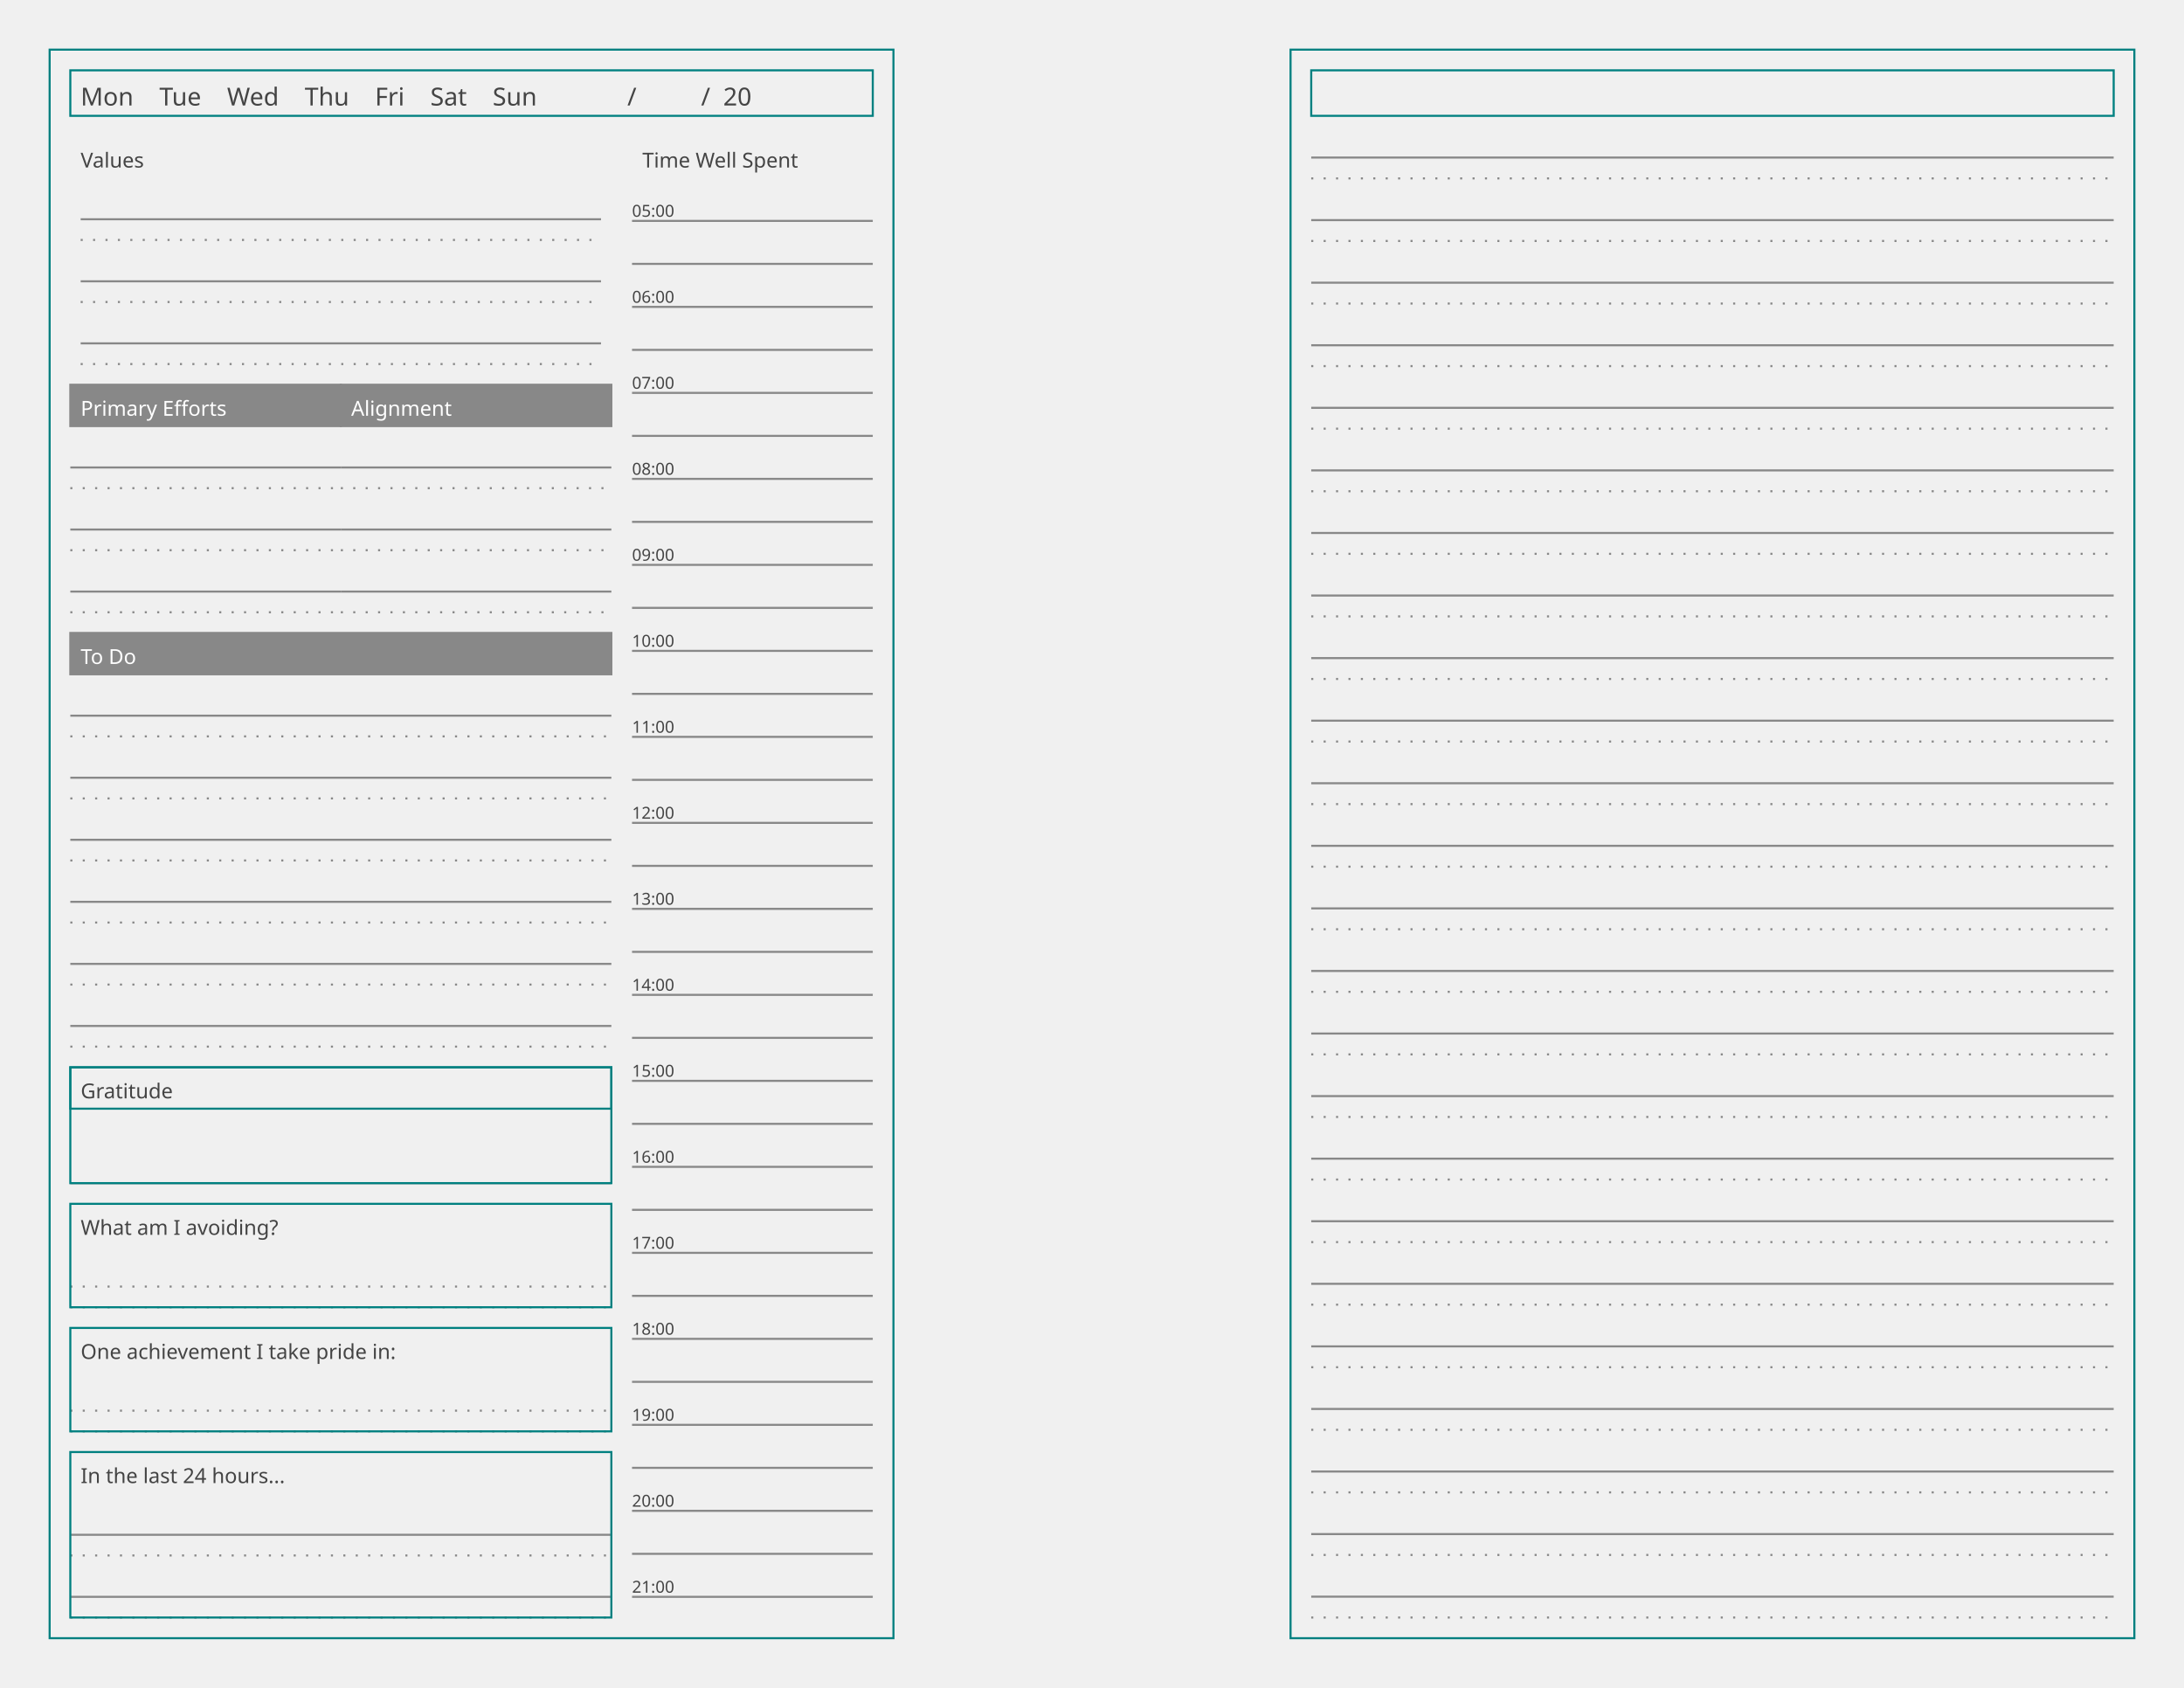
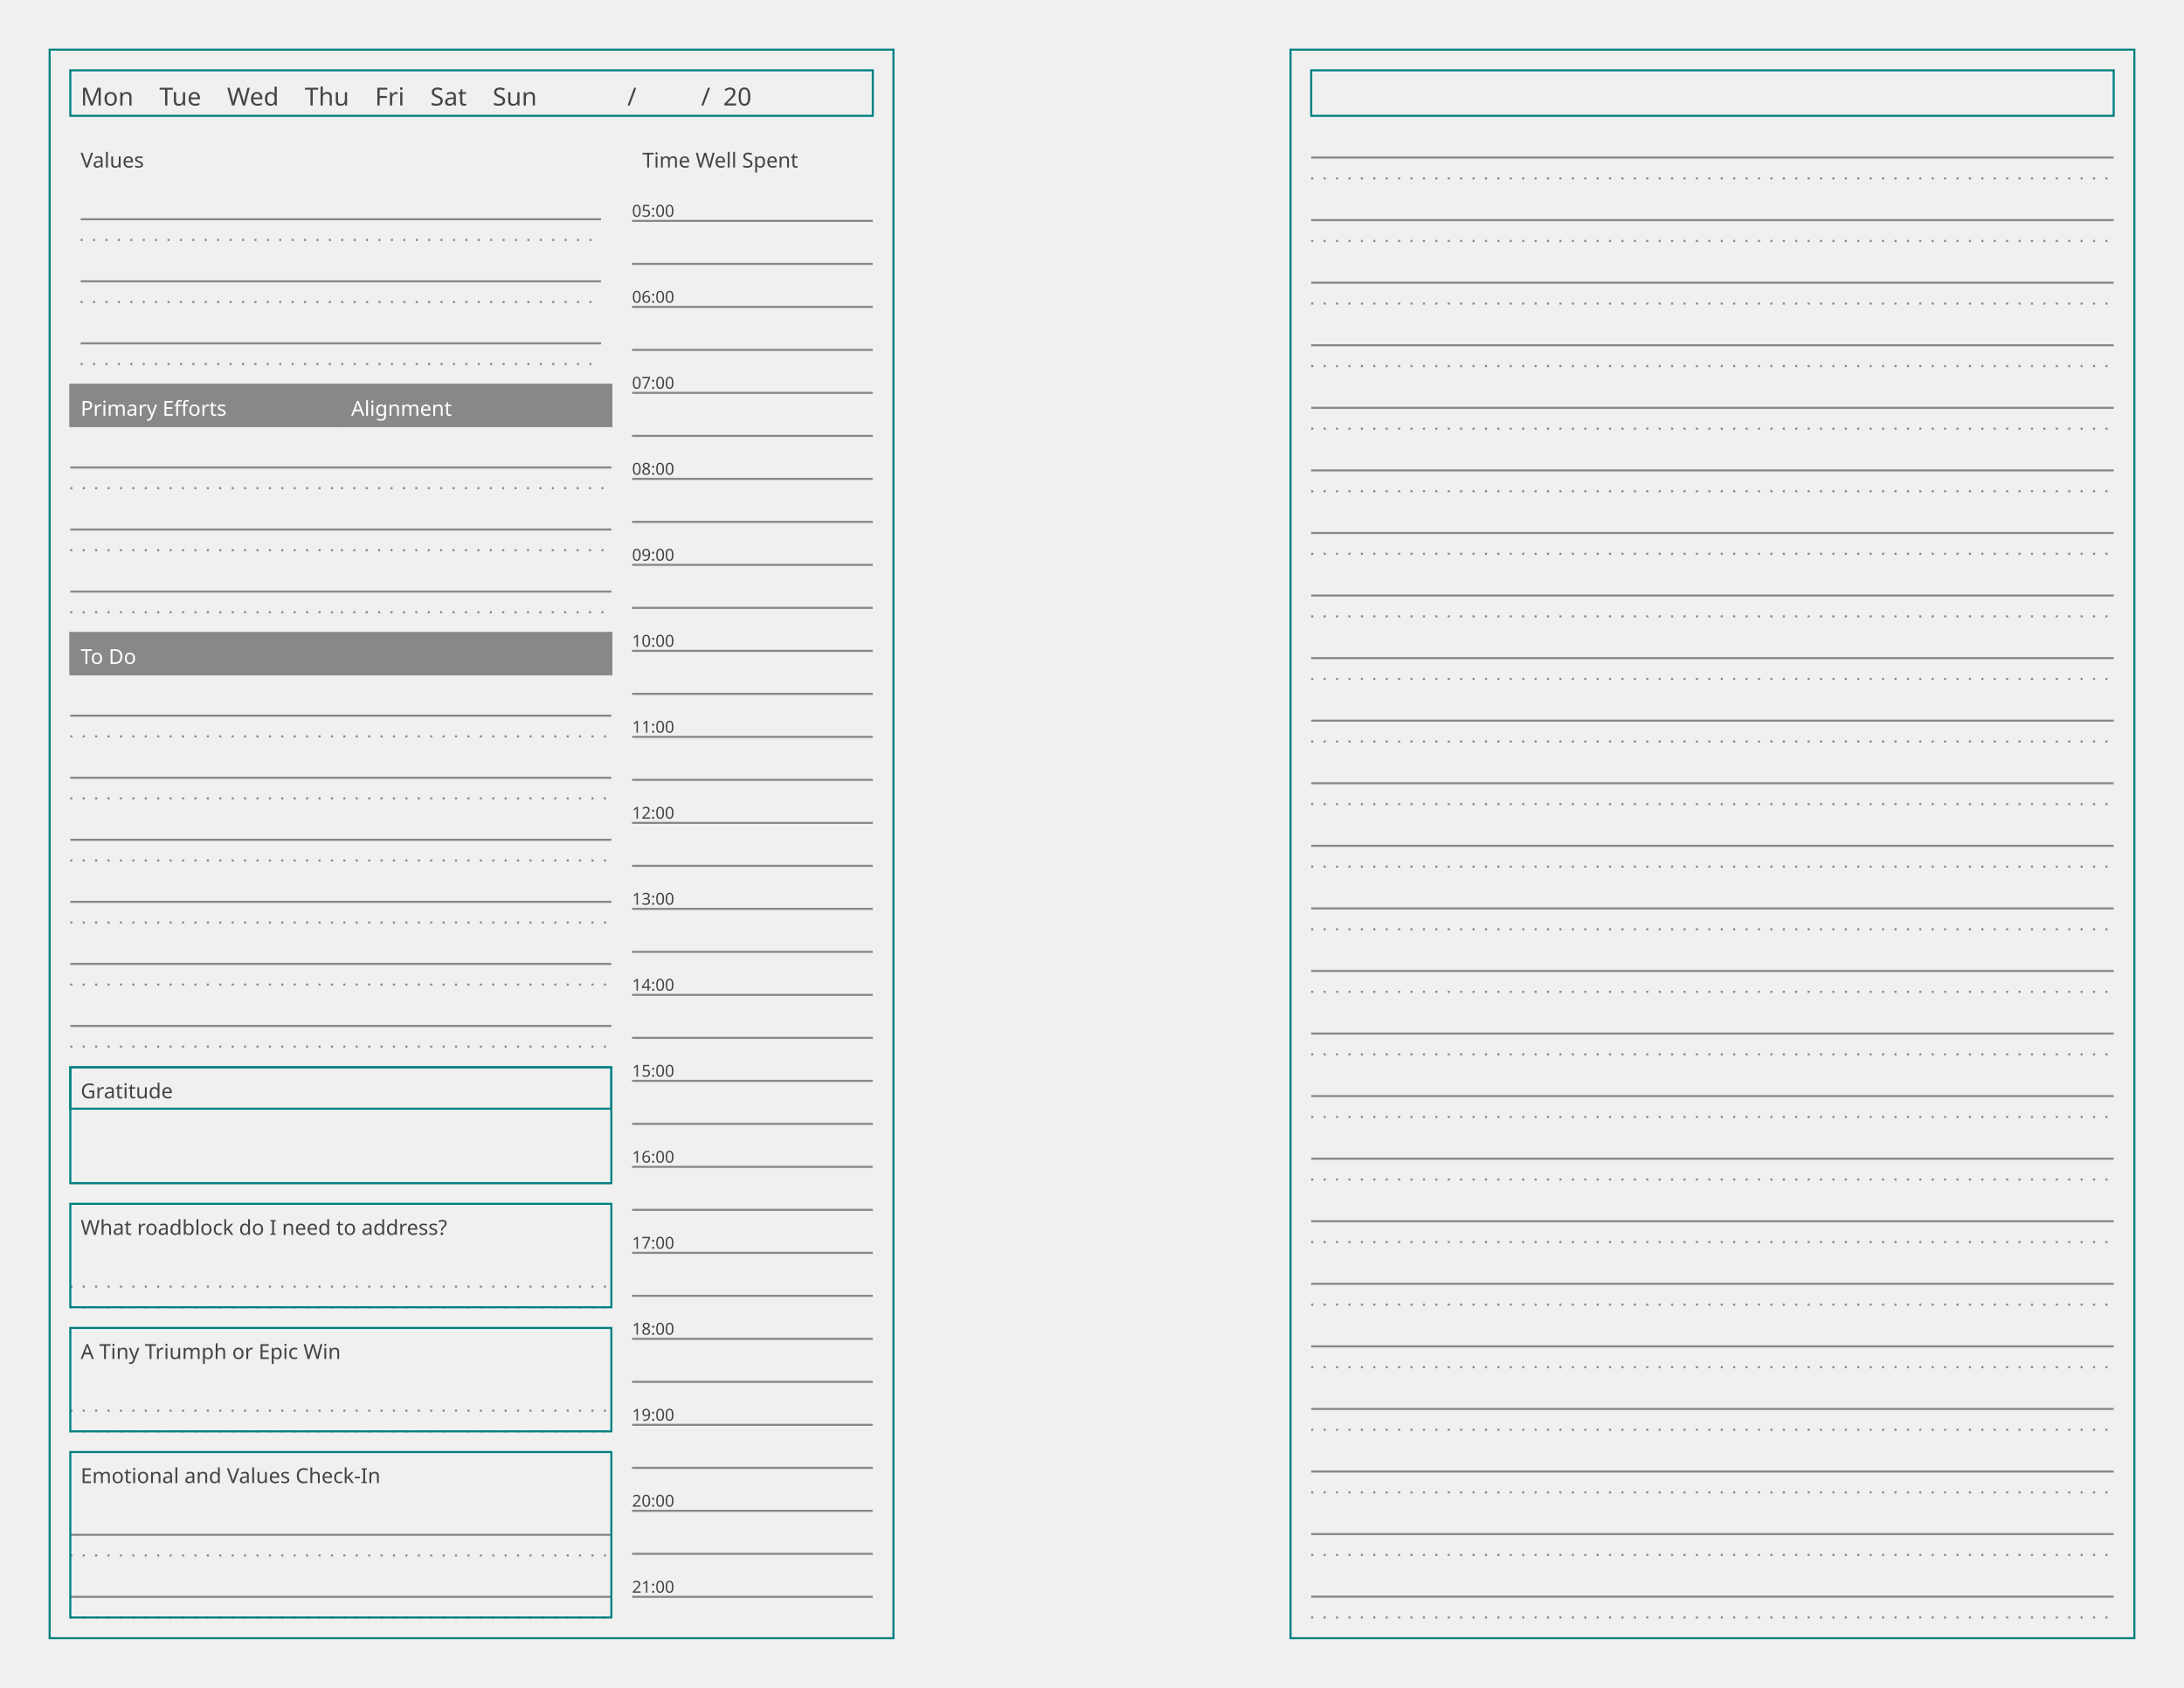
<svg xmlns="http://www.w3.org/2000/svg" baseProfile="tiny" height="8.5in" version="1.2" width="11in">
  <defs />
  <g transform="translate(24.0, 24.0)">
    <rect fill="none" height="768.0" stroke="#008080" width="408.0" x="0" y="0" />
    <g transform="translate(10, 10)">
      <rect fill="none" height="22" stroke="#008080" stroke-width="1" width="388.0" x="0" y="0" />
      <text alignment-baseline="text-after-edge" fill="#444444" font-family="Trebuchet MS" font-size="12" text-anchor="start" transform="translate(5,17)">Mon    Tue    Wed    Thu    Fri    Sat    Sun              /          /  20          </text>
    </g>
    <g transform="translate(10, 32)">
      <g transform="translate(0,10)">
        <g>
          <g transform="translate(0,0)">
            <text alignment-baseline="text-after-edge" fill="#444444" font-family="Ubuntu Mono" font-size="10" text-anchor="start" transform="translate(5,15)">Values</text>
          </g>
          <g transform="translate(0,20)">
            <g>
              <line stroke="#888888" stroke-dasharray="1,5" stroke-width="1" transform="translate(5,30.0)" x1="0" x2="251.6" y1="0" y2="0" />
              <line stroke="#888888" stroke-dasharray="1,5" stroke-width="1" transform="translate(5,60.0)" x1="0" x2="251.6" y1="0" y2="0" />
              <line stroke="#888888" stroke-dasharray="1,5" stroke-width="1" transform="translate(5,90.0)" x1="0" x2="251.6" y1="0" y2="0" />
            </g>
            <g>
              <line stroke="#888888" stroke-dasharray="1,0" stroke-width="1" transform="translate(5,20.0)" x1="0" x2="251.6" y1="0" y2="0" />
              <line stroke="#888888" stroke-dasharray="1,0" stroke-width="1" transform="translate(5,50.0)" x1="0" x2="251.6" y1="0" y2="0" />
              <line stroke="#888888" stroke-dasharray="1,0" stroke-width="1" transform="translate(5,80.0)" x1="0" x2="251.6" y1="0" y2="0" />
            </g>
          </g>
        </g>
      </g>
      <g transform="translate(0,130)">
        <g>
          <g transform="translate(0,0)">
            <g>
              <g transform="translate(0,0)">
                <rect fill="#888888" height="20" stroke="#888888" stroke-width="1" width="130.8" x="0" y="0" />
                <text alignment-baseline="text-after-edge" fill="#ffffff" font-family="Trebuchet MS" font-size="10" text-anchor="start" transform="translate(5,15)">Primary Efforts</text>
              </g>
              <g transform="translate(0,20)">
                <g>
                  <line stroke="#888888" stroke-dasharray="1,5" stroke-width="1" transform="translate(0,30.0)" x1="0" x2="130.8" y1="0" y2="0" />
                  <line stroke="#888888" stroke-dasharray="1,5" stroke-width="1" transform="translate(0,60.0)" x1="0" x2="130.8" y1="0" y2="0" />
                  <line stroke="#888888" stroke-dasharray="1,5" stroke-width="1" transform="translate(0,90.0)" x1="0" x2="130.8" y1="0" y2="0" />
                </g>
                <g>
                  <line stroke="#888888" stroke-dasharray="1,0" stroke-width="1" transform="translate(0,20.0)" x1="0" x2="130.8" y1="0" y2="0" />
                  <line stroke="#888888" stroke-dasharray="1,0" stroke-width="1" transform="translate(0,50.0)" x1="0" x2="130.8" y1="0" y2="0" />
                  <line stroke="#888888" stroke-dasharray="1,0" stroke-width="1" transform="translate(0,80.0)" x1="0" x2="130.8" y1="0" y2="0" />
                </g>
              </g>
            </g>
          </g>
          <g transform="translate(130.8,0)">
            <g>
              <g transform="translate(0,0)">
                <rect fill="#888888" height="20" stroke="#888888" stroke-width="1" width="130.8" x="0" y="0" />
                <text alignment-baseline="text-after-edge" fill="#ffffff" font-family="Trebuchet MS" font-size="10" text-anchor="start" transform="translate(5,15)">Alignment</text>
              </g>
              <g transform="translate(0,20)">
                <g>
                  <line stroke="#888888" stroke-dasharray="1,5" stroke-width="1" transform="translate(0,30.0)" x1="0" x2="130.8" y1="0" y2="0" />
                  <line stroke="#888888" stroke-dasharray="1,5" stroke-width="1" transform="translate(0,60.0)" x1="0" x2="130.8" y1="0" y2="0" />
                  <line stroke="#888888" stroke-dasharray="1,5" stroke-width="1" transform="translate(0,90.0)" x1="0" x2="130.8" y1="0" y2="0" />
                </g>
                <g>
                  <line stroke="#888888" stroke-dasharray="1,0" stroke-width="1" transform="translate(0,20.0)" x1="0" x2="130.8" y1="0" y2="0" />
                  <line stroke="#888888" stroke-dasharray="1,0" stroke-width="1" transform="translate(0,50.0)" x1="0" x2="130.8" y1="0" y2="0" />
                  <line stroke="#888888" stroke-dasharray="1,0" stroke-width="1" transform="translate(0,80.0)" x1="0" x2="130.8" y1="0" y2="0" />
                </g>
              </g>
            </g>
          </g>
        </g>
      </g>
      <g transform="translate(0,250)">
        <g>
          <g transform="translate(0,0)">
            <rect fill="#888888" height="20" stroke="#888888" stroke-width="1" width="261.6" x="0" y="0" />
            <text alignment-baseline="text-after-edge" fill="#ffffff" font-family="Ubuntu Mono" font-size="10" text-anchor="start" transform="translate(5,15)">To Do</text>
          </g>
          <g transform="translate(0,20)">
            <g>
              <line stroke="#888888" stroke-dasharray="1,5" stroke-width="1" transform="translate(0,30.0)" x1="0" x2="261.6" y1="0" y2="0" />
              <line stroke="#888888" stroke-dasharray="1,5" stroke-width="1" transform="translate(0,60.0)" x1="0" x2="261.6" y1="0" y2="0" />
              <line stroke="#888888" stroke-dasharray="1,5" stroke-width="1" transform="translate(0,90.0)" x1="0" x2="261.6" y1="0" y2="0" />
              <line stroke="#888888" stroke-dasharray="1,5" stroke-width="1" transform="translate(0,120.0)" x1="0" x2="261.6" y1="0" y2="0" />
              <line stroke="#888888" stroke-dasharray="1,5" stroke-width="1" transform="translate(0,150.0)" x1="0" x2="261.6" y1="0" y2="0" />
              <line stroke="#888888" stroke-dasharray="1,5" stroke-width="1" transform="translate(0,180.0)" x1="0" x2="261.6" y1="0" y2="0" />
            </g>
            <g>
              <line stroke="#888888" stroke-dasharray="1,0" stroke-width="1" transform="translate(0,20.0)" x1="0" x2="261.6" y1="0" y2="0" />
              <line stroke="#888888" stroke-dasharray="1,0" stroke-width="1" transform="translate(0,50.0)" x1="0" x2="261.6" y1="0" y2="0" />
              <line stroke="#888888" stroke-dasharray="1,0" stroke-width="1" transform="translate(0,80.0)" x1="0" x2="261.6" y1="0" y2="0" />
              <line stroke="#888888" stroke-dasharray="1,0" stroke-width="1" transform="translate(0,110.0)" x1="0" x2="261.6" y1="0" y2="0" />
              <line stroke="#888888" stroke-dasharray="1,0" stroke-width="1" transform="translate(0,140.0)" x1="0" x2="261.6" y1="0" y2="0" />
              <line stroke="#888888" stroke-dasharray="1,0" stroke-width="1" transform="translate(0,170.0)" x1="0" x2="261.6" y1="0" y2="0" />
            </g>
          </g>
        </g>
      </g>
      <g transform="translate(0,460)">
        <g>
          <g transform="translate(0,0)">
            <rect fill="none" height="20" stroke="#008080" stroke-width="1" width="261.6" x="0" y="0" />
            <text alignment-baseline="text-after-edge" fill="#444444" font-family="Trebuchet MS" font-size="10" text-anchor="start" transform="translate(5,15)">Gratitude</text>
          </g>
          <g transform="translate(0,20)">
            <line stroke="#888888" stroke-dasharray="1,0" stroke-width="1" transform="translate(0,36.0)" x1="0" x2="261.6" y1="0" y2="0" />
          </g>
        </g>
        <rect fill="none" height="56.0" stroke="#008080" stroke-width="1" width="261.6" x="0" y="0" />
      </g>
      <g transform="translate(0,526.0)">
        <g>
          <g transform="translate(0,0)">
-             <text alignment-baseline="text-after-edge" fill="#444444" font-family="Ubuntu Mono" font-size="10" text-anchor="start" transform="translate(5,15)">What am I avoiding?</text>
+             <text alignment-baseline="text-after-edge" fill="#444444" font-family="Ubuntu Mono" font-size="10" text-anchor="start" transform="translate(5,15)">What roadblock do I need to address?</text>
          </g>
          <g transform="translate(0,20)">
            <g>
              <line stroke="#888888" stroke-dasharray="1,5" stroke-width="1" transform="translate(0,30.0)" x1="0" x2="261.6" y1="0" y2="0" />
            </g>
            <g>
              <line stroke="#888888" stroke-dasharray="1,5" stroke-width="1" transform="translate(0,20.0)" x1="0" x2="261.6" y1="0" y2="0" />
            </g>
          </g>
        </g>
        <rect fill="none" height="50" stroke="#008080" stroke-width="1" width="261.6" x="0" y="0" />
      </g>
      <g transform="translate(0,586.0)">
        <g>
          <g transform="translate(0,0)">
-             <text alignment-baseline="text-after-edge" fill="#444444" font-family="Ubuntu Mono" font-size="10" text-anchor="start" transform="translate(5,15)">One achievement I take pride in:</text>
+             <text alignment-baseline="text-after-edge" fill="#444444" font-family="Ubuntu Mono" font-size="10" text-anchor="start" transform="translate(5,15)">A Tiny Triumph or Epic Win</text>
          </g>
          <g transform="translate(0,20)">
            <g>
              <line stroke="#888888" stroke-dasharray="1,5" stroke-width="1" transform="translate(0,30.0)" x1="0" x2="261.6" y1="0" y2="0" />
            </g>
            <g>
              <line stroke="#888888" stroke-dasharray="1,5" stroke-width="1" transform="translate(0,20.0)" x1="0" x2="261.6" y1="0" y2="0" />
            </g>
          </g>
        </g>
        <rect fill="none" height="50" stroke="#008080" stroke-width="1" width="261.6" x="0" y="0" />
      </g>
      <g transform="translate(0,646.0)">
        <g>
          <g transform="translate(0,0)">
-             <text alignment-baseline="text-after-edge" fill="#444444" font-family="Ubuntu Mono" font-size="10" text-anchor="start" transform="translate(5,15)">In the last 24 hours...</text>
+             <text alignment-baseline="text-after-edge" fill="#444444" font-family="Ubuntu Mono" font-size="10" text-anchor="start" transform="translate(5,15)">Emotional and Values Check-In</text>
          </g>
          <g transform="translate(0,20)">
            <g>
              <line stroke="#888888" stroke-dasharray="1,5" stroke-width="1" transform="translate(0,30.0)" x1="0" x2="261.6" y1="0" y2="0" />
              <line stroke="#888888" stroke-dasharray="1,5" stroke-width="1" transform="translate(0,60.0)" x1="0" x2="261.6" y1="0" y2="0" />
            </g>
            <g>
              <line stroke="#888888" stroke-dasharray="1,0" stroke-width="1" transform="translate(0,20.0)" x1="0" x2="261.6" y1="0" y2="0" />
              <line stroke="#888888" stroke-dasharray="1,0" stroke-width="1" transform="translate(0,50.0)" x1="0" x2="261.6" y1="0" y2="0" />
            </g>
          </g>
        </g>
        <rect fill="none" height="80" stroke="#008080" stroke-width="1" width="261.6" x="0" y="0" />
      </g>
    </g>
    <g transform="translate(281.6,32)">
      <g>
        <rect fill="none" height="20" stroke="none" width="116.4" x="0" y="10" />
        <text alignment-baseline="text-after-edge" fill="#444444" font-family="Ubuntu Mono" font-size="10" text-anchor="start" x="5" y="25">Time Well Spent</text>
      </g>
      <g>
        <text alignment-baseline="text-after-edge" fill="#444444" font-family="Ubuntu Mono" font-size="8" text-anchor="start" x="0" y="48.788">05:00</text>
        <line stroke="#888888" x1="0" x2="116.4" y1="50.788" y2="50.788" />
        <line stroke="#888888" x1="0" x2="116.4" y1="71.576" y2="71.576" />
        <text alignment-baseline="text-after-edge" fill="#444444" font-family="Ubuntu Mono" font-size="8" text-anchor="start" x="0" y="90.364">06:00</text>
        <line stroke="#888888" x1="0" x2="116.4" y1="92.364" y2="92.364" />
        <line stroke="#888888" x1="0" x2="116.4" y1="113.152" y2="113.152" />
        <text alignment-baseline="text-after-edge" fill="#444444" font-family="Ubuntu Mono" font-size="8" text-anchor="start" x="0" y="131.939">07:00</text>
        <line stroke="#888888" x1="0" x2="116.4" y1="133.939" y2="133.939" />
        <line stroke="#888888" x1="0" x2="116.4" y1="154.727" y2="154.727" />
        <text alignment-baseline="text-after-edge" fill="#444444" font-family="Ubuntu Mono" font-size="8" text-anchor="start" x="0" y="173.515">08:00</text>
        <line stroke="#888888" x1="0" x2="116.4" y1="175.515" y2="175.515" />
        <line stroke="#888888" x1="0" x2="116.4" y1="196.303" y2="196.303" />
        <text alignment-baseline="text-after-edge" fill="#444444" font-family="Ubuntu Mono" font-size="8" text-anchor="start" x="0" y="215.091">09:00</text>
        <line stroke="#888888" x1="0" x2="116.4" y1="217.091" y2="217.091" />
        <line stroke="#888888" x1="0" x2="116.4" y1="237.879" y2="237.879" />
        <text alignment-baseline="text-after-edge" fill="#444444" font-family="Ubuntu Mono" font-size="8" text-anchor="start" x="0" y="256.667">10:00</text>
        <line stroke="#888888" x1="0" x2="116.4" y1="258.667" y2="258.667" />
        <line stroke="#888888" x1="0" x2="116.4" y1="279.455" y2="279.455" />
        <text alignment-baseline="text-after-edge" fill="#444444" font-family="Ubuntu Mono" font-size="8" text-anchor="start" x="0" y="298.242">11:00</text>
        <line stroke="#888888" x1="0" x2="116.4" y1="300.242" y2="300.242" />
        <line stroke="#888888" x1="0" x2="116.4" y1="321.03" y2="321.03" />
        <text alignment-baseline="text-after-edge" fill="#444444" font-family="Ubuntu Mono" font-size="8" text-anchor="start" x="0" y="339.818">12:00</text>
        <line stroke="#888888" x1="0" x2="116.4" y1="341.818" y2="341.818" />
        <line stroke="#888888" x1="0" x2="116.4" y1="362.606" y2="362.606" />
        <text alignment-baseline="text-after-edge" fill="#444444" font-family="Ubuntu Mono" font-size="8" text-anchor="start" x="0" y="381.394">13:00</text>
        <line stroke="#888888" x1="0" x2="116.4" y1="383.394" y2="383.394" />
        <line stroke="#888888" x1="0" x2="116.4" y1="404.182" y2="404.182" />
        <text alignment-baseline="text-after-edge" fill="#444444" font-family="Ubuntu Mono" font-size="8" text-anchor="start" x="0" y="422.97">14:00</text>
        <line stroke="#888888" x1="0" x2="116.4" y1="424.97" y2="424.97" />
        <line stroke="#888888" x1="0" x2="116.4" y1="445.758" y2="445.758" />
        <text alignment-baseline="text-after-edge" fill="#444444" font-family="Ubuntu Mono" font-size="8" text-anchor="start" x="0" y="464.545">15:00</text>
        <line stroke="#888888" x1="0" x2="116.4" y1="466.545" y2="466.545" />
        <line stroke="#888888" x1="0" x2="116.4" y1="487.333" y2="487.333" />
        <text alignment-baseline="text-after-edge" fill="#444444" font-family="Ubuntu Mono" font-size="8" text-anchor="start" x="0" y="506.121">16:00</text>
        <line stroke="#888888" x1="0" x2="116.4" y1="508.121" y2="508.121" />
        <line stroke="#888888" x1="0" x2="116.4" y1="528.909" y2="528.909" />
        <text alignment-baseline="text-after-edge" fill="#444444" font-family="Ubuntu Mono" font-size="8" text-anchor="start" x="0" y="547.697">17:00</text>
        <line stroke="#888888" x1="0" x2="116.4" y1="549.697" y2="549.697" />
        <line stroke="#888888" x1="0" x2="116.4" y1="570.485" y2="570.485" />
        <text alignment-baseline="text-after-edge" fill="#444444" font-family="Ubuntu Mono" font-size="8" text-anchor="start" x="0" y="589.273">18:00</text>
        <line stroke="#888888" x1="0" x2="116.4" y1="591.273" y2="591.273" />
        <line stroke="#888888" x1="0" x2="116.4" y1="612.061" y2="612.061" />
        <text alignment-baseline="text-after-edge" fill="#444444" font-family="Ubuntu Mono" font-size="8" text-anchor="start" x="0" y="630.848">19:00</text>
        <line stroke="#888888" x1="0" x2="116.4" y1="632.848" y2="632.848" />
        <line stroke="#888888" x1="0" x2="116.4" y1="653.636" y2="653.636" />
        <text alignment-baseline="text-after-edge" fill="#444444" font-family="Ubuntu Mono" font-size="8" text-anchor="start" x="0" y="672.424">20:00</text>
        <line stroke="#888888" x1="0" x2="116.4" y1="674.424" y2="674.424" />
        <line stroke="#888888" x1="0" x2="116.4" y1="695.212" y2="695.212" />
        <text alignment-baseline="text-after-edge" fill="#444444" font-family="Ubuntu Mono" font-size="8" text-anchor="start" x="0" y="714.0">21:00</text>
        <line stroke="#888888" x1="0" x2="116.4" y1="716.0" y2="716.0" />
      </g>
    </g>
  </g>
  <g transform="translate(624.0, 24.0)">
    <rect fill="none" height="768.0" stroke="#008080" width="408.0" x="0" y="0" />
    <g transform="translate(10, 10)">
      <rect fill="none" height="22" stroke="#008080" stroke-width="1" width="388.0" x="0" y="0" />
      <text alignment-baseline="text-after-edge" fill="#444444" font-family="Trebuchet MS" font-size="12" text-anchor="start" transform="translate(5,17)" />
    </g>
    <g transform="translate(10, 32)">
      <g transform="translate(0,0)">
        <g>
          <line stroke="#888888" stroke-dasharray="1,5" stroke-width="1" transform="translate(0,30.25)" x1="0" x2="388.0" y1="0" y2="0" />
          <line stroke="#888888" stroke-dasharray="1,5" stroke-width="1" transform="translate(0,60.5)" x1="0" x2="388.0" y1="0" y2="0" />
          <line stroke="#888888" stroke-dasharray="1,5" stroke-width="1" transform="translate(0,90.75)" x1="0" x2="388.0" y1="0" y2="0" />
          <line stroke="#888888" stroke-dasharray="1,5" stroke-width="1" transform="translate(0,121.0)" x1="0" x2="388.0" y1="0" y2="0" />
          <line stroke="#888888" stroke-dasharray="1,5" stroke-width="1" transform="translate(0,151.25)" x1="0" x2="388.0" y1="0" y2="0" />
          <line stroke="#888888" stroke-dasharray="1,5" stroke-width="1" transform="translate(0,181.5)" x1="0" x2="388.0" y1="0" y2="0" />
          <line stroke="#888888" stroke-dasharray="1,5" stroke-width="1" transform="translate(0,211.75)" x1="0" x2="388.0" y1="0" y2="0" />
          <line stroke="#888888" stroke-dasharray="1,5" stroke-width="1" transform="translate(0,242.0)" x1="0" x2="388.0" y1="0" y2="0" />
          <line stroke="#888888" stroke-dasharray="1,5" stroke-width="1" transform="translate(0,272.25)" x1="0" x2="388.0" y1="0" y2="0" />
          <line stroke="#888888" stroke-dasharray="1,5" stroke-width="1" transform="translate(0,302.5)" x1="0" x2="388.0" y1="0" y2="0" />
          <line stroke="#888888" stroke-dasharray="1,5" stroke-width="1" transform="translate(0,332.75)" x1="0" x2="388.0" y1="0" y2="0" />
          <line stroke="#888888" stroke-dasharray="1,5" stroke-width="1" transform="translate(0,363.0)" x1="0" x2="388.0" y1="0" y2="0" />
          <line stroke="#888888" stroke-dasharray="1,5" stroke-width="1" transform="translate(0,393.25)" x1="0" x2="388.0" y1="0" y2="0" />
          <line stroke="#888888" stroke-dasharray="1,5" stroke-width="1" transform="translate(0,423.5)" x1="0" x2="388.0" y1="0" y2="0" />
          <line stroke="#888888" stroke-dasharray="1,5" stroke-width="1" transform="translate(0,453.75)" x1="0" x2="388.0" y1="0" y2="0" />
          <line stroke="#888888" stroke-dasharray="1,5" stroke-width="1" transform="translate(0,484.0)" x1="0" x2="388.0" y1="0" y2="0" />
          <line stroke="#888888" stroke-dasharray="1,5" stroke-width="1" transform="translate(0,514.25)" x1="0" x2="388.0" y1="0" y2="0" />
          <line stroke="#888888" stroke-dasharray="1,5" stroke-width="1" transform="translate(0,544.5)" x1="0" x2="388.0" y1="0" y2="0" />
          <line stroke="#888888" stroke-dasharray="1,5" stroke-width="1" transform="translate(0,574.75)" x1="0" x2="388.0" y1="0" y2="0" />
          <line stroke="#888888" stroke-dasharray="1,5" stroke-width="1" transform="translate(0,605.0)" x1="0" x2="388.0" y1="0" y2="0" />
          <line stroke="#888888" stroke-dasharray="1,5" stroke-width="1" transform="translate(0,635.25)" x1="0" x2="388.0" y1="0" y2="0" />
          <line stroke="#888888" stroke-dasharray="1,5" stroke-width="1" transform="translate(0,665.5)" x1="0" x2="388.0" y1="0" y2="0" />
          <line stroke="#888888" stroke-dasharray="1,5" stroke-width="1" transform="translate(0,695.75)" x1="0" x2="388.0" y1="0" y2="0" />
          <line stroke="#888888" stroke-dasharray="1,5" stroke-width="1" transform="translate(0,726.0)" x1="0" x2="388.0" y1="0" y2="0" />
        </g>
        <g>
          <line stroke="#888888" stroke-dasharray="1,0" stroke-width="1" transform="translate(0,20.16667)" x1="0" x2="388.0" y1="0" y2="0" />
          <line stroke="#888888" stroke-dasharray="1,0" stroke-width="1" transform="translate(0,50.41667)" x1="0" x2="388.0" y1="0" y2="0" />
          <line stroke="#888888" stroke-dasharray="1,0" stroke-width="1" transform="translate(0,80.66667)" x1="0" x2="388.0" y1="0" y2="0" />
          <line stroke="#888888" stroke-dasharray="1,0" stroke-width="1" transform="translate(0,110.9167)" x1="0" x2="388.0" y1="0" y2="0" />
          <line stroke="#888888" stroke-dasharray="1,0" stroke-width="1" transform="translate(0,141.1667)" x1="0" x2="388.0" y1="0" y2="0" />
          <line stroke="#888888" stroke-dasharray="1,0" stroke-width="1" transform="translate(0,171.4167)" x1="0" x2="388.0" y1="0" y2="0" />
          <line stroke="#888888" stroke-dasharray="1,0" stroke-width="1" transform="translate(0,201.6667)" x1="0" x2="388.0" y1="0" y2="0" />
          <line stroke="#888888" stroke-dasharray="1,0" stroke-width="1" transform="translate(0,231.9167)" x1="0" x2="388.0" y1="0" y2="0" />
          <line stroke="#888888" stroke-dasharray="1,0" stroke-width="1" transform="translate(0,262.1667)" x1="0" x2="388.0" y1="0" y2="0" />
          <line stroke="#888888" stroke-dasharray="1,0" stroke-width="1" transform="translate(0,292.4167)" x1="0" x2="388.0" y1="0" y2="0" />
          <line stroke="#888888" stroke-dasharray="1,0" stroke-width="1" transform="translate(0,322.6667)" x1="0" x2="388.0" y1="0" y2="0" />
          <line stroke="#888888" stroke-dasharray="1,0" stroke-width="1" transform="translate(0,352.9167)" x1="0" x2="388.0" y1="0" y2="0" />
          <line stroke="#888888" stroke-dasharray="1,0" stroke-width="1" transform="translate(0,383.1667)" x1="0" x2="388.0" y1="0" y2="0" />
          <line stroke="#888888" stroke-dasharray="1,0" stroke-width="1" transform="translate(0,413.4167)" x1="0" x2="388.0" y1="0" y2="0" />
          <line stroke="#888888" stroke-dasharray="1,0" stroke-width="1" transform="translate(0,443.6667)" x1="0" x2="388.0" y1="0" y2="0" />
          <line stroke="#888888" stroke-dasharray="1,0" stroke-width="1" transform="translate(0,473.9167)" x1="0" x2="388.0" y1="0" y2="0" />
          <line stroke="#888888" stroke-dasharray="1,0" stroke-width="1" transform="translate(0,504.1667)" x1="0" x2="388.0" y1="0" y2="0" />
          <line stroke="#888888" stroke-dasharray="1,0" stroke-width="1" transform="translate(0,534.4167)" x1="0" x2="388.0" y1="0" y2="0" />
          <line stroke="#888888" stroke-dasharray="1,0" stroke-width="1" transform="translate(0,564.6667)" x1="0" x2="388.0" y1="0" y2="0" />
          <line stroke="#888888" stroke-dasharray="1,0" stroke-width="1" transform="translate(0,594.9167)" x1="0" x2="388.0" y1="0" y2="0" />
          <line stroke="#888888" stroke-dasharray="1,0" stroke-width="1" transform="translate(0,625.1667)" x1="0" x2="388.0" y1="0" y2="0" />
          <line stroke="#888888" stroke-dasharray="1,0" stroke-width="1" transform="translate(0,655.4167)" x1="0" x2="388.0" y1="0" y2="0" />
          <line stroke="#888888" stroke-dasharray="1,0" stroke-width="1" transform="translate(0,685.6667)" x1="0" x2="388.0" y1="0" y2="0" />
          <line stroke="#888888" stroke-dasharray="1,0" stroke-width="1" transform="translate(0,715.9167)" x1="0" x2="388.0" y1="0" y2="0" />
        </g>
      </g>
    </g>
  </g>
</svg>
